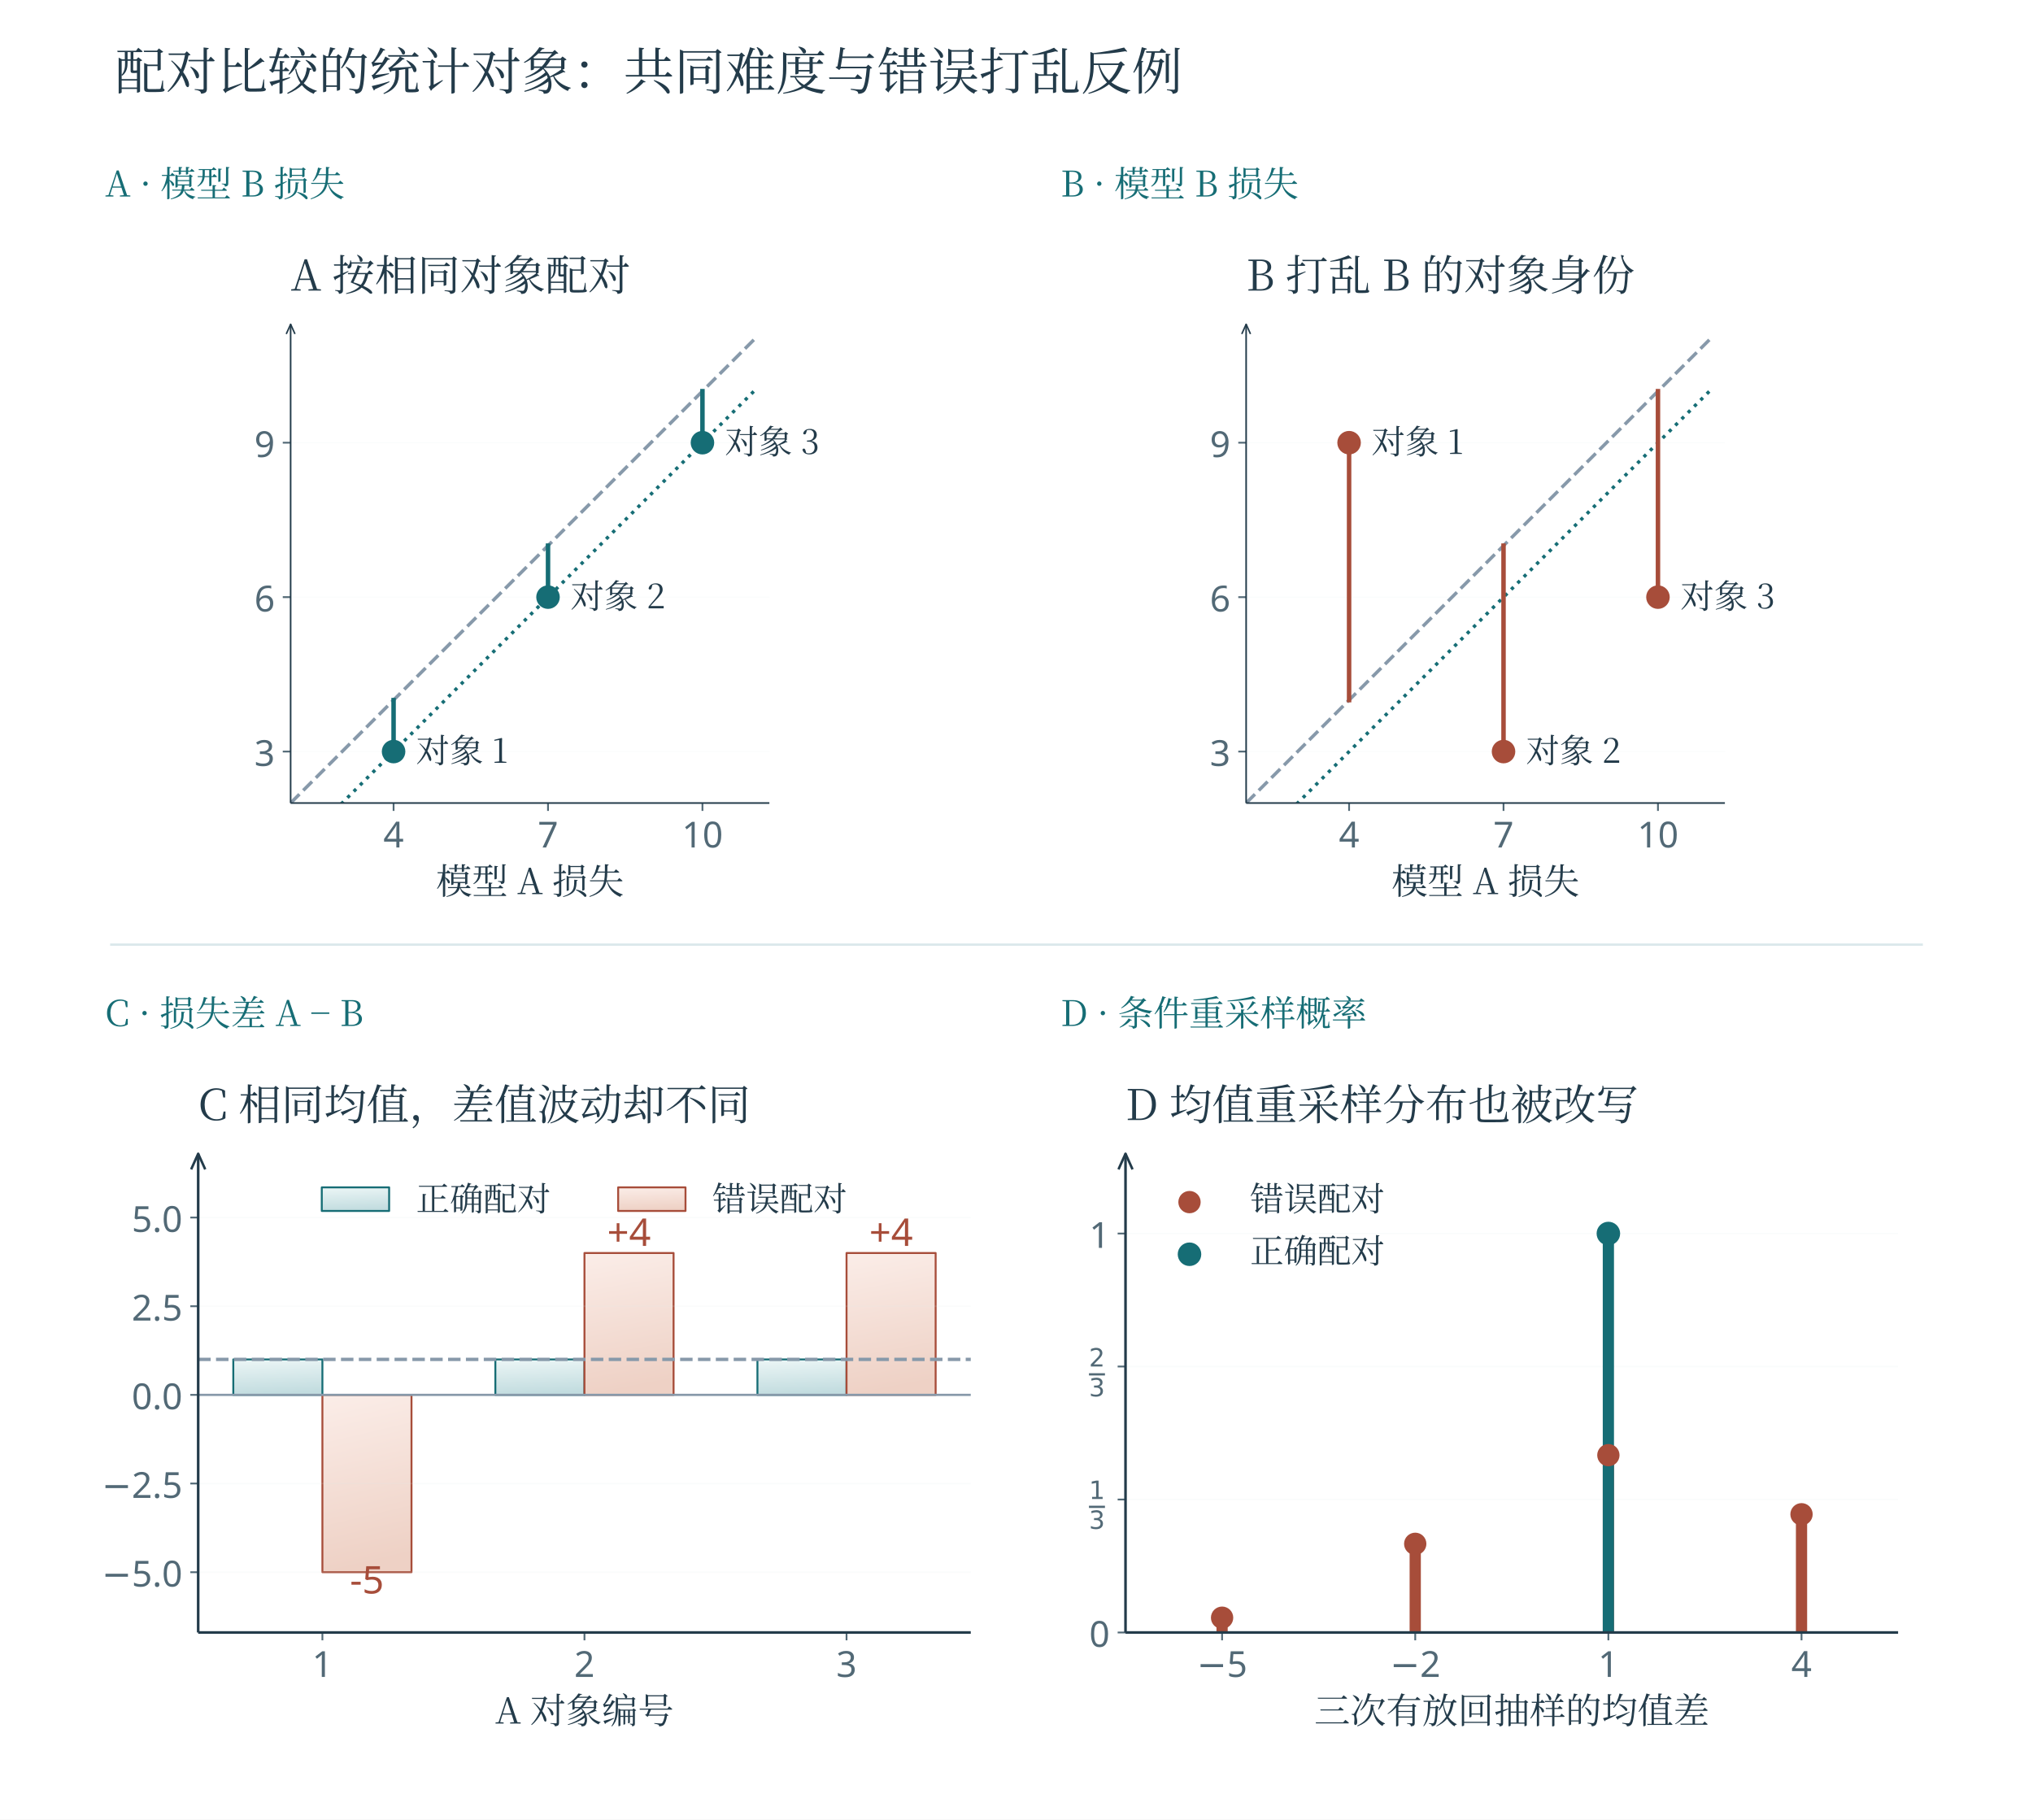
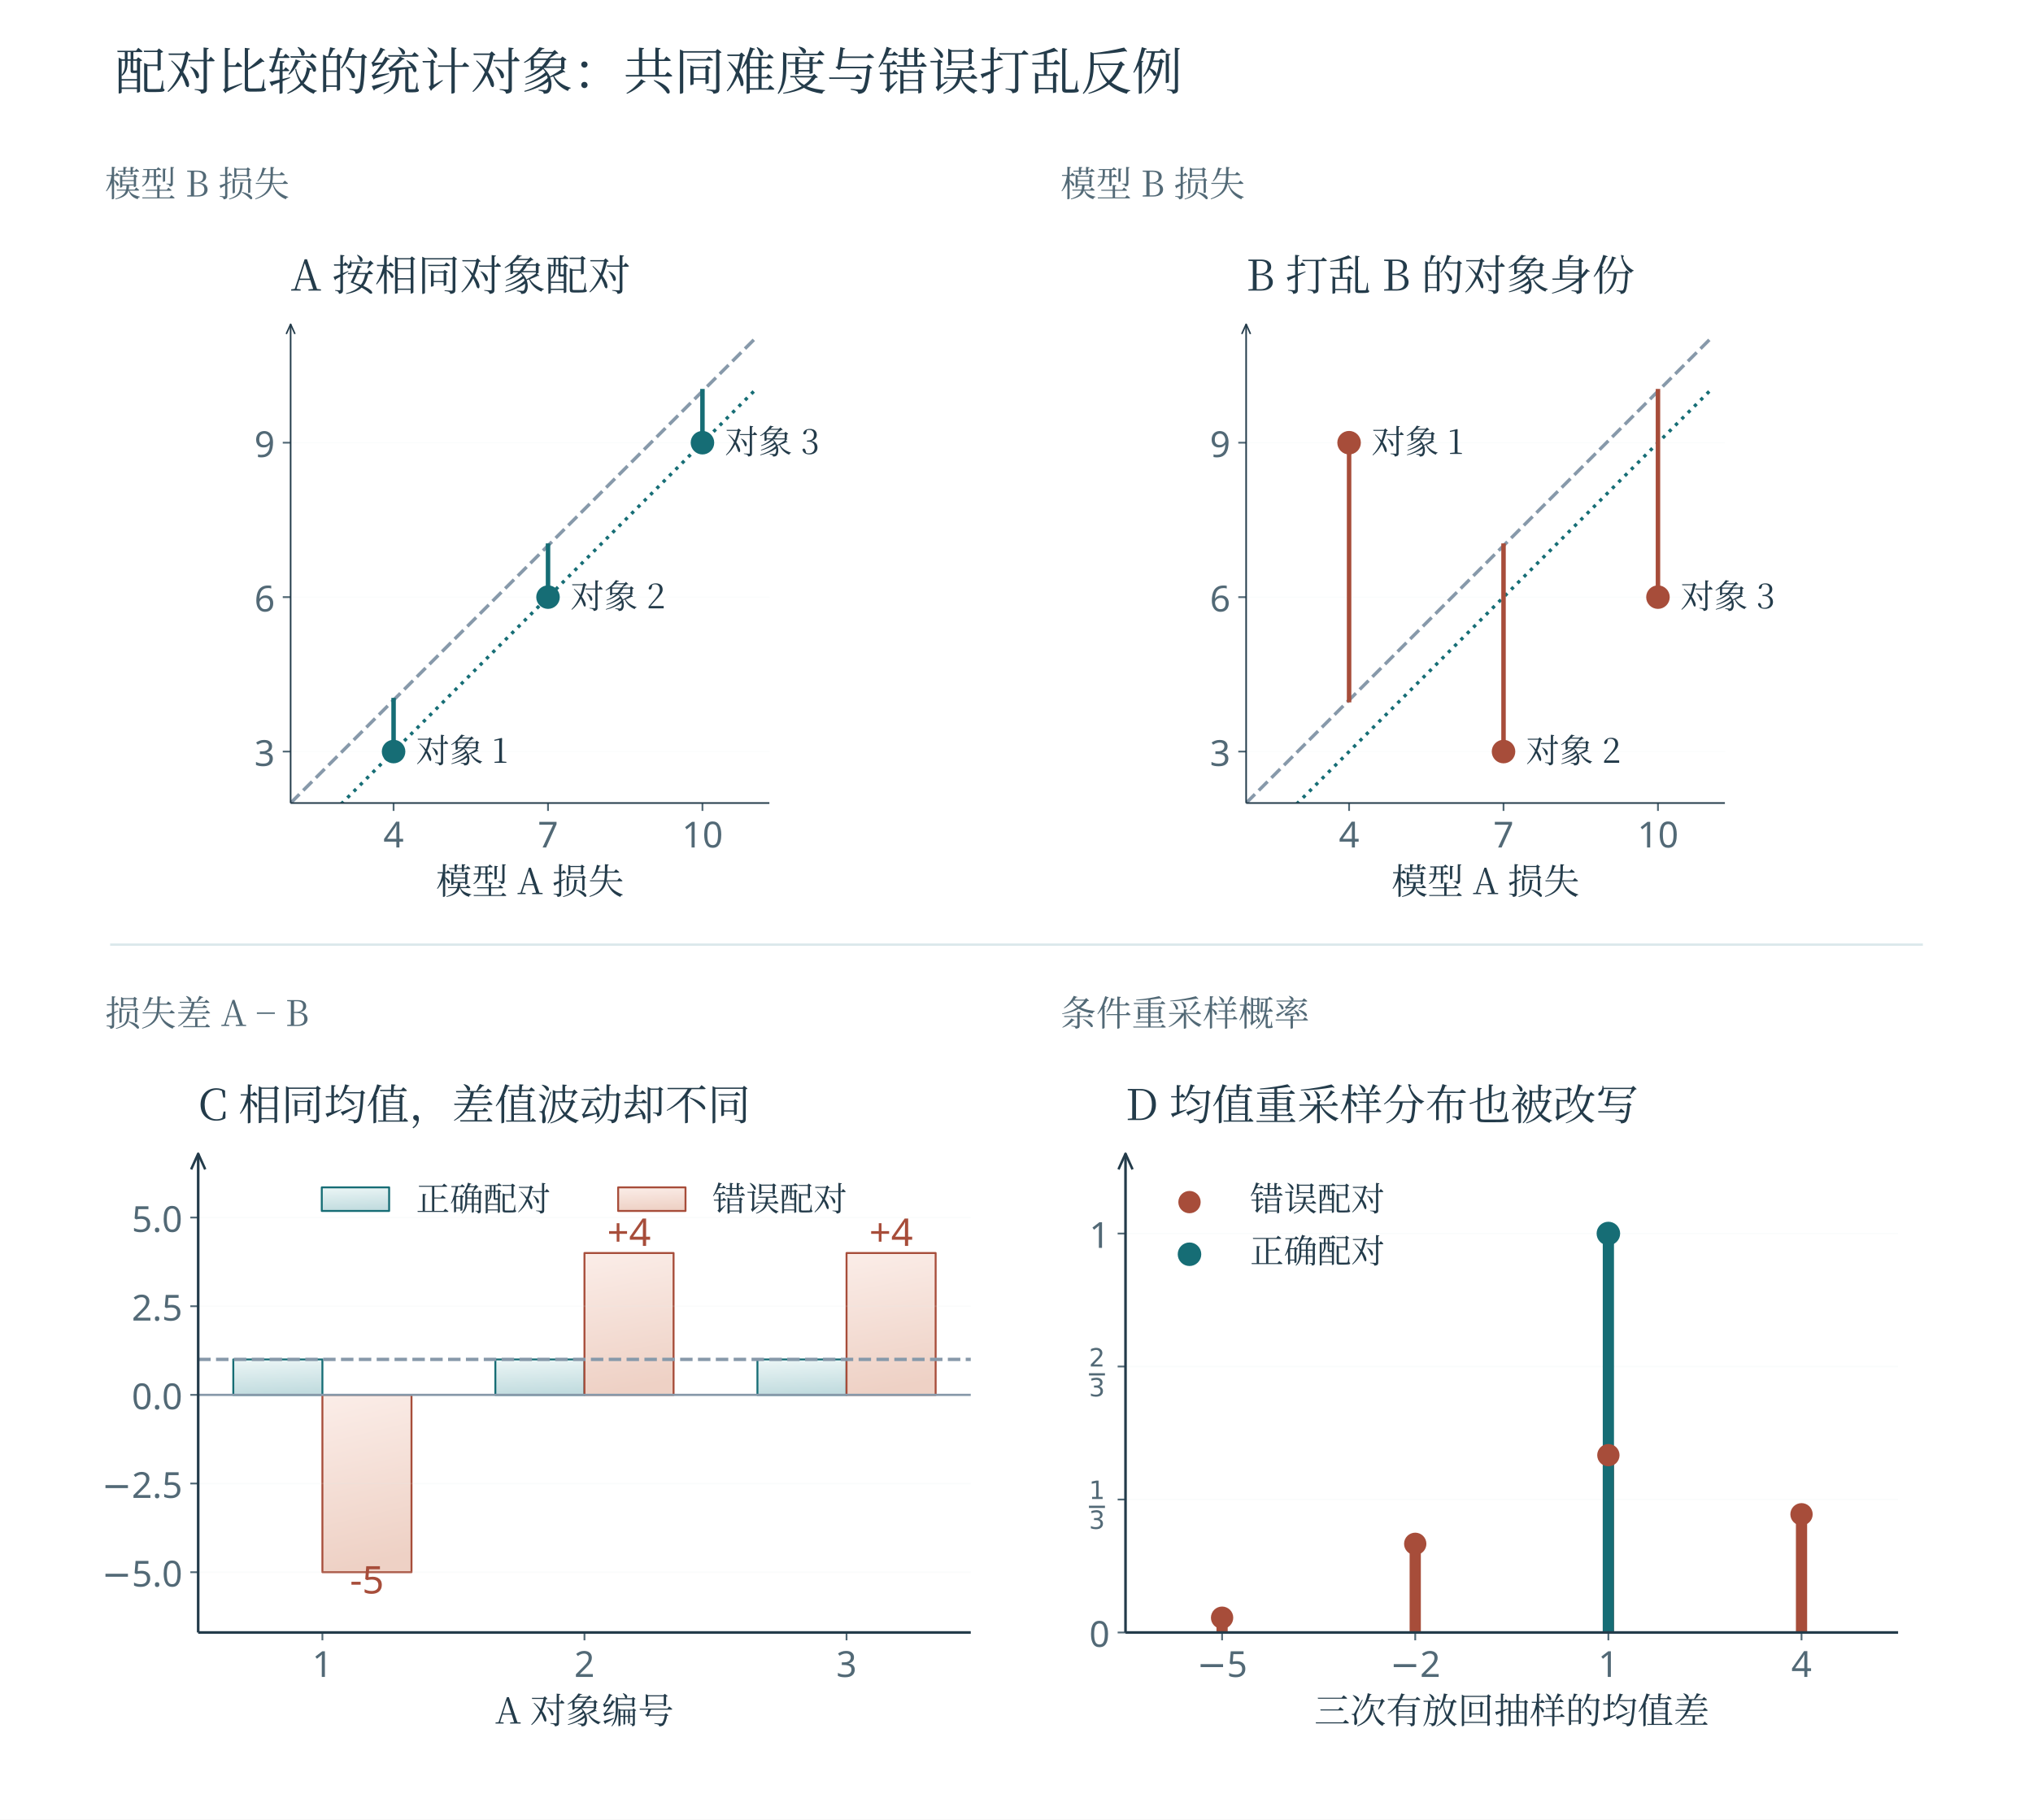
<svg xmlns="http://www.w3.org/2000/svg" xmlns:xlink="http://www.w3.org/1999/xlink" width="1200" role="img" aria-labelledby="plot-title" height="1074" viewBox="0 0 1200 1074">
  <defs>
    <style type="text/css">*{stroke-linejoin: round; stroke-linecap: butt}</style>
    <path id="m90887b4998" d="M 0 0 L 0 3.5 " style="stroke: #526976; stroke-width: 0.8" />
    <path id="mf3780dc72d" d="M 0 0 L -3.5 0 " style="stroke: #526976; stroke-width: 0.8" />
    <path id="mb3eb9d972c" d="M 0 4.743 C 1.258 4.743 2.465 4.244 3.354 3.354 C 4.244 2.465 4.743 1.258 4.743 0 C 4.743 -1.258 4.244 -2.465 3.354 -3.354 C 2.465 -4.244 1.258 -4.743 0 -4.743 C -1.258 -4.743 -2.465 -4.244 -3.354 -3.354 C -4.244 -2.465 -4.743 -1.258 -4.743 0 C -4.743 1.258 -4.244 2.465 -3.354 3.354 C -2.465 4.244 -1.258 4.743 0 4.743 z " style="stroke: #166d75" />
    <path id="m1b8b957e46" d="M 0 4.743 C 1.258 4.743 2.465 4.244 3.354 3.354 C 4.244 2.465 4.743 1.258 4.743 0 C 4.743 -1.258 4.244 -2.465 3.354 -3.354 C 2.465 -4.244 1.258 -4.743 0 -4.743 C -1.258 -4.743 -2.465 -4.244 -3.354 -3.354 C -4.244 -2.465 -4.743 -1.258 -4.743 0 C -4.743 1.258 -4.244 2.465 -3.354 3.354 C -2.465 4.244 -1.258 4.743 0 4.743 z " style="stroke: #a74d3a" />
    <path id="mbd544d7235" d="M 0 4.472 C 1.186 4.472 2.324 4.001 3.162 3.162 C 4.001 2.324 4.472 1.186 4.472 0 C 4.472 -1.186 4.001 -2.324 3.162 -3.162 C 2.324 -4.001 1.186 -4.472 0 -4.472 C -1.186 -4.472 -2.324 -4.001 -3.162 -3.162 C -4.001 -2.324 -4.472 -1.186 -4.472 0 C -4.472 1.186 -4.001 2.324 -3.162 3.162 C -2.324 4.001 -1.186 4.472 0 4.472 z " style="stroke: #a74d3a" />
    <clipPath id="p3678632198">
      <rect x="134.887" y="37.388" width="213.231" height="213.231" />
    </clipPath>
    <clipPath id="pc57c3b18c5">
      <rect x="616.627" y="37.388" width="213.231" height="213.231" />
    </clipPath>
    <clipPath id="p98b332bb19">
      <rect x="69.453" y="378.557" width="344.1" height="213.231" />
    </clipPath>
    <clipPath id="pc6be646514">
      <rect x="551.192" y="378.557" width="344.1" height="213.231" />
    </clipPath>
    <linearGradient id="science-wash-teal" x2="0.12" y2="1">
      <stop offset="0" stop-color="#ecf6f6" />
      <stop offset="1" stop-color="#c2dcdf" />
    </linearGradient>
    <linearGradient id="science-wash-coral" x2="0.12" y2="1">
      <stop offset="0" stop-color="#fbede8" />
      <stop offset="1" stop-color="#eed1c5" />
    </linearGradient>
    <linearGradient id="science-wash-violet" x2="0.12" y2="1">
      <stop offset="0" stop-color="#e8e6f2" />
      <stop offset="1" stop-color="#d9cfe6" />
    </linearGradient>
    <linearGradient id="science-wash-stone" x2="0.12" y2="1">
      <stop offset="0" stop-color="#f2f6f7" />
      <stop offset="1" stop-color="#d5dfe6" />
    </linearGradient>
  </defs>
  <rect width="1200" height="1074" fill="#ffffff" />
  <text x="68.000" y="53.000" font-family="SimSun, Noto Serif CJK SC, Songti SC, Microsoft YaHei, serif" font-size="30" fill="#233b4a" text-anchor="start">配对比较的统计对象：共同难度与错误打乱反例</text>
  <g transform="translate(48.4241 69.59988) scale(0.6469337)">
    <g transform="matrix(2.048531 0 0 2.048531 -86.00703 111.6877)">
      <g id="axes_1">
        <g id="patch_2">
          <path d="M 134.887 250.619 L 348.118 250.619 L 348.118 37.388 L 134.887 37.388 z " style="fill: #ffffff" />
        </g>
        <g id="matplotlib.axis_1">
          <g id="xtick_1">
            <g id="line2d_1">
              <g>
                <use xlink:href="#m90887b4998" x="180.743" y="250.619" style="fill: #526976; stroke: #526976; stroke-width: 0.8" />
              </g>
            </g>
            <g id="text_1">
              <text style="font-size: 16px; font-family: 'Microsoft YaHei'; text-anchor: middle; fill: #526976" x="180.743" y="270.409" transform="rotate(-0 180.7432 270.4089)">4</text>
            </g>
          </g>
          <g id="xtick_2">
            <g id="line2d_2">
              <g>
                <use xlink:href="#m90887b4998" x="249.527" y="250.619" style="fill: #526976; stroke: #526976; stroke-width: 0.8" />
              </g>
            </g>
            <g id="text_2">
              <text style="font-size: 16px; font-family: 'Microsoft YaHei'; text-anchor: middle; fill: #526976" x="249.527" y="270.409" transform="rotate(-0 249.5273 270.4089)">7</text>
            </g>
          </g>
          <g id="xtick_3">
            <g id="line2d_3">
              <g>
                <use xlink:href="#m90887b4998" x="318.311" y="250.619" style="fill: #526976; stroke: #526976; stroke-width: 0.8" />
              </g>
            </g>
            <g id="text_3">
              <text style="font-size: 16px; font-family: 'Microsoft YaHei'; text-anchor: middle; fill: #526976" x="318.311" y="270.409" transform="rotate(-0 318.3114 270.4089)">10</text>
            </g>
          </g>
          <g id="text_4">
            <text style="font-size: 16px; font-family: SimSun, Noto Serif CJK SC, Songti SC, Microsoft YaHei, serif; text-anchor: middle; fill: #233b4a" x="241.502" y="291.176" transform="rotate(-0 241.5025 291.1764)">模型 A 损失</text>
          </g>
        </g>
        <g id="matplotlib.axis_2">
          <g id="ytick_1">
            <g id="line2d_4">
              <line x1="134.887" y1="227.691" x2="348.118" y2="227.691" stroke="#dbe8eb" stroke-width="0.411" stroke-opacity="0.13" clip-path="url(#p3678632198)" />
            </g>
            <g id="line2d_5">
              <g>
                <use xlink:href="#mf3780dc72d" x="134.887" y="227.691" style="fill: #526976; stroke: #526976; stroke-width: 0.8" />
              </g>
            </g>
            <g id="text_5">
              <text style="font-size: 16px; font-family: 'Microsoft YaHei'; text-anchor: end; fill: #526976" x="127.887" y="234.086" transform="rotate(-0 127.8871 234.0859)">3</text>
            </g>
          </g>
          <g id="ytick_2">
            <g id="line2d_6">
              <line x1="134.887" y1="158.907" x2="348.118" y2="158.907" stroke="#dbe8eb" stroke-width="0.411" stroke-opacity="0.13" clip-path="url(#p3678632198)" />
            </g>
            <g id="line2d_7">
              <g>
                <use xlink:href="#mf3780dc72d" x="134.887" y="158.907" style="fill: #526976; stroke: #526976; stroke-width: 0.8" />
              </g>
            </g>
            <g id="text_6">
              <text style="font-size: 16px; font-family: 'Microsoft YaHei'; text-anchor: end; fill: #526976" x="127.887" y="165.302" transform="rotate(-0 127.8871 165.3017)">6</text>
            </g>
          </g>
          <g id="ytick_3">
            <g id="line2d_8">
              <line x1="134.887" y1="90.123" x2="348.118" y2="90.123" stroke="#dbe8eb" stroke-width="0.411" stroke-opacity="0.13" clip-path="url(#p3678632198)" />
            </g>
            <g id="line2d_9">
              <g>
                <use xlink:href="#mf3780dc72d" x="134.887" y="90.123" style="fill: #526976; stroke: #526976; stroke-width: 0.8" />
              </g>
            </g>
            <g id="text_7">
              <text style="font-size: 16px; font-family: 'Microsoft YaHei'; text-anchor: end; fill: #526976" x="127.887" y="96.518" transform="rotate(-0 127.8871 96.51762)">9</text>
            </g>
          </g>
        </g>
        <g id="line2d_10">
          <path d="M 134.887 250.619 L 341.239 44.267 " clip-path="url(#p3678632198)" style="fill: none; stroke-dasharray: 5.55,2.4; stroke-dashoffset: 0; stroke: #8799aa; stroke-width: 1.5" />
        </g>
        <g id="line2d_11">
          <path d="M 134.887 273.547 L 341.239 67.195 " clip-path="url(#p3678632198)" style="fill: none; stroke-dasharray: 1.5,2.475; stroke-dashoffset: 0; stroke: #166d75; stroke-width: 1.5" />
        </g>
        <g id="line2d_12">
          <path d="M 180.743 204.763 L 180.743 227.691 " clip-path="url(#p3678632198)" style="fill: none; stroke: #166d75; stroke-width: 2; stroke-linecap: square" />
        </g>
        <g id="line2d_13">
          <path d="M 249.527 135.979 L 249.527 158.907 " clip-path="url(#p3678632198)" style="fill: none; stroke: #166d75; stroke-width: 2; stroke-linecap: square" />
        </g>
        <g id="line2d_14">
          <path d="M 318.311 67.195 L 318.311 90.123 " clip-path="url(#p3678632198)" style="fill: none; stroke: #166d75; stroke-width: 2; stroke-linecap: square" />
        </g>
        <g id="patch_3">
          <line x1="134.887" y1="250.619" x2="134.887" y2="37.388" stroke="#233b4a" stroke-width="0.72" />
          <polyline points="132.942,41.71 134.887,37.388 136.832,41.71" fill="none" stroke="#233b4a" stroke-width="0.677" stroke-linejoin="round" stroke-linecap="round" />
        </g>
        <g id="patch_4">
          <line x1="134.887" y1="250.619" x2="348.118" y2="250.619" stroke="#233b4a" stroke-width="0.72" />
        </g>
        <g id="text_9">
          <text style="font-size: 15px; font-family: SimSun, Noto Serif CJK SC, Songti SC, Microsoft YaHei, serif; text-anchor: start; fill: #233b4a" x="190.743" y="232.691" transform="rotate(-0 190.7432 232.6909)">对象 1</text>
        </g>
        <g id="text_10">
          <text style="font-size: 15px; font-family: SimSun, Noto Serif CJK SC, Songti SC, Microsoft YaHei, serif; text-anchor: start; fill: #233b4a" x="259.527" y="163.907" transform="rotate(-0 259.5273 163.9067)">对象 2</text>
        </g>
        <g id="text_11">
          <text style="font-size: 15px; font-family: SimSun, Noto Serif CJK SC, Songti SC, Microsoft YaHei, serif; text-anchor: start; fill: #233b4a" x="328.311" y="95.123" transform="rotate(-0 328.3114 95.12262)">对象 3</text>
        </g>
        <g id="text_12">
          <text style="font-size: 19px; font-family: SimSun, Noto Serif CJK SC, Songti SC, Microsoft YaHei, serif; text-anchor: start; fill: #233b4a" x="134.887" y="22.388" transform="rotate(-0 134.8871 22.38812)">A  按相同对象配对</text>
        </g>
        <g id="PathCollection_1">
          <g clip-path="url(#p3678632198)">
            <use xlink:href="#mb3eb9d972c" x="180.743" y="227.691" style="fill: #166d75; stroke: #166d75" />
          </g>
        </g>
        <g id="PathCollection_2">
          <g clip-path="url(#p3678632198)">
            <use xlink:href="#mb3eb9d972c" x="249.527" y="158.907" style="fill: #166d75; stroke: #166d75" />
          </g>
        </g>
        <g id="PathCollection_3">
          <g clip-path="url(#p3678632198)">
            <use xlink:href="#mb3eb9d972c" x="318.311" y="90.123" style="fill: #166d75; stroke: #166d75" />
          </g>
        </g>
      </g>
    </g>
  </g>
-   <text x="62.000" y="116.000" font-family="SimSun, Noto Serif CJK SC, Songti SC, Microsoft YaHei, serif" font-size="21" fill="#166d75" text-anchor="start">A · 模型 B 损失</text>
+   <text x="62.000" y="116.000" font-family="SimSun, Noto Serif CJK SC, Songti SC, Microsoft YaHei, serif" font-size="21" fill="#526976" text-anchor="start">模型 B 损失</text>
  <g transform="translate(612.4241 -365.6442) scale(0.6469337)">
    <g transform="matrix(2.048531 0 0 2.048531 -1072.866 784.4727)">
      <g id="axes_2">
        <g id="patch_5">
          <path d="M 616.627 250.619 L 829.858 250.619 L 829.858 37.388 L 616.627 37.388 z " style="fill: #ffffff" />
        </g>
        <g id="matplotlib.axis_3">
          <g id="xtick_4">
            <g id="line2d_15">
              <g>
                <use xlink:href="#m90887b4998" x="662.483" y="250.619" style="fill: #526976; stroke: #526976; stroke-width: 0.8" />
              </g>
            </g>
            <g id="text_13">
              <text style="font-size: 16px; font-family: 'Microsoft YaHei'; text-anchor: middle; fill: #526976" x="662.483" y="270.409" transform="rotate(-0 662.4832 270.4089)">4</text>
            </g>
          </g>
          <g id="xtick_5">
            <g id="line2d_16">
              <g>
                <use xlink:href="#m90887b4998" x="731.267" y="250.619" style="fill: #526976; stroke: #526976; stroke-width: 0.8" />
              </g>
            </g>
            <g id="text_14">
              <text style="font-size: 16px; font-family: 'Microsoft YaHei'; text-anchor: middle; fill: #526976" x="731.267" y="270.409" transform="rotate(-0 731.2673 270.4089)">7</text>
            </g>
          </g>
          <g id="xtick_6">
            <g id="line2d_17">
              <g>
                <use xlink:href="#m90887b4998" x="800.051" y="250.619" style="fill: #526976; stroke: #526976; stroke-width: 0.8" />
              </g>
            </g>
            <g id="text_15">
              <text style="font-size: 16px; font-family: 'Microsoft YaHei'; text-anchor: middle; fill: #526976" x="800.051" y="270.409" transform="rotate(-0 800.0514 270.4089)">10</text>
            </g>
          </g>
          <g id="text_16">
            <text style="font-size: 16px; font-family: SimSun, Noto Serif CJK SC, Songti SC, Microsoft YaHei, serif; text-anchor: middle; fill: #233b4a" x="723.242" y="291.176" transform="rotate(-0 723.2425 291.1764)">模型 A 损失</text>
          </g>
        </g>
        <g id="matplotlib.axis_4">
          <g id="ytick_4">
            <g id="line2d_18">
              <line x1="616.627" y1="227.691" x2="829.858" y2="227.691" stroke="#dbe8eb" stroke-width="0.411" stroke-opacity="0.13" clip-path="url(#pc57c3b18c5)" />
            </g>
            <g id="line2d_19">
              <g>
                <use xlink:href="#mf3780dc72d" x="616.627" y="227.691" style="fill: #526976; stroke: #526976; stroke-width: 0.8" />
              </g>
            </g>
            <g id="text_17">
              <text style="font-size: 16px; font-family: 'Microsoft YaHei'; text-anchor: end; fill: #526976" x="609.627" y="234.086" transform="rotate(-0 609.6271 234.0859)">3</text>
            </g>
          </g>
          <g id="ytick_5">
            <g id="line2d_20">
              <line x1="616.627" y1="158.907" x2="829.858" y2="158.907" stroke="#dbe8eb" stroke-width="0.411" stroke-opacity="0.13" clip-path="url(#pc57c3b18c5)" />
            </g>
            <g id="line2d_21">
              <g>
                <use xlink:href="#mf3780dc72d" x="616.627" y="158.907" style="fill: #526976; stroke: #526976; stroke-width: 0.8" />
              </g>
            </g>
            <g id="text_18">
              <text style="font-size: 16px; font-family: 'Microsoft YaHei'; text-anchor: end; fill: #526976" x="609.627" y="165.302" transform="rotate(-0 609.6271 165.3017)">6</text>
            </g>
          </g>
          <g id="ytick_6">
            <g id="line2d_22">
              <line x1="616.627" y1="90.123" x2="829.858" y2="90.123" stroke="#dbe8eb" stroke-width="0.411" stroke-opacity="0.13" clip-path="url(#pc57c3b18c5)" />
            </g>
            <g id="line2d_23">
              <g>
                <use xlink:href="#mf3780dc72d" x="616.627" y="90.123" style="fill: #526976; stroke: #526976; stroke-width: 0.8" />
              </g>
            </g>
            <g id="text_19">
              <text style="font-size: 16px; font-family: 'Microsoft YaHei'; text-anchor: end; fill: #526976" x="609.627" y="96.518" transform="rotate(-0 609.6271 96.51762)">9</text>
            </g>
          </g>
        </g>
        <g id="line2d_24">
          <path d="M 616.627 250.619 L 822.979 44.267 " clip-path="url(#pc57c3b18c5)" style="fill: none; stroke-dasharray: 5.55,2.4; stroke-dashoffset: 0; stroke: #8799aa; stroke-width: 1.5" />
        </g>
        <g id="line2d_25">
          <path d="M 616.627 273.547 L 822.979 67.195 " clip-path="url(#pc57c3b18c5)" style="fill: none; stroke-dasharray: 1.5,2.475; stroke-dashoffset: 0; stroke: #166d75; stroke-width: 1.5" />
        </g>
        <g id="line2d_26">
          <path d="M 662.483 204.763 L 662.483 90.123 " clip-path="url(#pc57c3b18c5)" style="fill: none; stroke: #a74d3a; stroke-width: 2; stroke-linecap: square" />
        </g>
        <g id="line2d_27">
          <path d="M 731.267 135.979 L 731.267 227.691 " clip-path="url(#pc57c3b18c5)" style="fill: none; stroke: #a74d3a; stroke-width: 2; stroke-linecap: square" />
        </g>
        <g id="line2d_28">
          <path d="M 800.051 67.195 L 800.051 158.907 " clip-path="url(#pc57c3b18c5)" style="fill: none; stroke: #a74d3a; stroke-width: 2; stroke-linecap: square" />
        </g>
        <g id="patch_6">
          <line x1="616.627" y1="250.619" x2="616.627" y2="37.388" stroke="#233b4a" stroke-width="0.72" />
          <polyline points="614.682,41.71 616.627,37.388 618.572,41.71" fill="none" stroke="#233b4a" stroke-width="0.677" stroke-linejoin="round" stroke-linecap="round" />
        </g>
        <g id="patch_7">
          <line x1="616.627" y1="250.619" x2="829.858" y2="250.619" stroke="#233b4a" stroke-width="0.72" />
        </g>
        <g id="text_21">
          <text style="font-size: 15px; font-family: SimSun, Noto Serif CJK SC, Songti SC, Microsoft YaHei, serif; text-anchor: start; fill: #233b4a" x="672.483" y="95.123" transform="rotate(-0 672.4832 95.12262)">对象 1</text>
        </g>
        <g id="text_22">
          <text style="font-size: 15px; font-family: SimSun, Noto Serif CJK SC, Songti SC, Microsoft YaHei, serif; text-anchor: start; fill: #233b4a" x="741.267" y="232.691" transform="rotate(-0 741.2673 232.6909)">对象 2</text>
        </g>
        <g id="text_23">
          <text style="font-size: 15px; font-family: SimSun, Noto Serif CJK SC, Songti SC, Microsoft YaHei, serif; text-anchor: start; fill: #233b4a" x="810.051" y="163.907" transform="rotate(-0 810.0514 163.9067)">对象 3</text>
        </g>
        <g id="text_24">
          <text style="font-size: 19px; font-family: SimSun, Noto Serif CJK SC, Songti SC, Microsoft YaHei, serif; text-anchor: start; fill: #233b4a" x="616.627" y="22.388" transform="rotate(-0 616.6271 22.38812)">B  打乱 B 的对象身份</text>
        </g>
        <g id="PathCollection_4">
          <g clip-path="url(#pc57c3b18c5)">
            <use xlink:href="#m1b8b957e46" x="662.483" y="90.123" style="fill: #a74d3a; stroke: #a74d3a" />
          </g>
        </g>
        <g id="PathCollection_5">
          <g clip-path="url(#pc57c3b18c5)">
            <use xlink:href="#m1b8b957e46" x="731.267" y="227.691" style="fill: #a74d3a; stroke: #a74d3a" />
          </g>
        </g>
        <g id="PathCollection_6">
          <g clip-path="url(#pc57c3b18c5)">
            <use xlink:href="#m1b8b957e46" x="800.051" y="158.907" style="fill: #a74d3a; stroke: #a74d3a" />
          </g>
        </g>
      </g>
    </g>
  </g>
-   <text x="626.000" y="116.000" font-family="SimSun, Noto Serif CJK SC, Songti SC, Microsoft YaHei, serif" font-size="21" fill="#166d75" text-anchor="start">B · 模型 B 损失</text>
+   <text x="626.000" y="116.000" font-family="SimSun, Noto Serif CJK SC, Songti SC, Microsoft YaHei, serif" font-size="21" fill="#526976" text-anchor="start">模型 B 损失</text>
  <line x1="65" x2="1135" y1="557.568" y2="557.568" stroke="#dbe8eb" stroke-width="1.4" />
  <g transform="translate(-6.141528 -310.68) scale(0.6469337)">
    <g transform="matrix(2.048531 0 0 2.048531 48.03779 757.361)">
      <g id="axes_3">
        <g id="patch_8">
          <path d="M 69.453 591.788 L 413.553 591.788 L 413.553 378.557 L 69.453 378.557 z " style="fill: #ffffff" />
        </g>
        <g id="patch_9">
          <path d="M 85.093 485.962 L 124.779 485.962 L 124.779 470.168 L 85.093 470.168 z " clip-path="url(#p98b332bb19)" style="fill: url(#science-wash-teal)" stroke="#166d75" stroke-width="0.86" />
        </g>
        <g id="patch_10">
          <path d="M 201.817 485.962 L 241.502 485.962 L 241.502 470.168 L 201.817 470.168 z " clip-path="url(#p98b332bb19)" style="fill: url(#science-wash-teal)" stroke="#166d75" stroke-width="0.86" />
        </g>
        <g id="patch_11">
          <path d="M 318.54 485.962 L 358.226 485.962 L 358.226 470.168 L 318.54 470.168 z " clip-path="url(#p98b332bb19)" style="fill: url(#science-wash-teal)" stroke="#166d75" stroke-width="0.86" />
        </g>
        <g id="patch_12">
          <path d="M 124.779 485.962 L 164.465 485.962 L 164.465 564.937 L 124.779 564.937 z " clip-path="url(#p98b332bb19)" style="fill: url(#science-wash-coral)" stroke="#a74d3a" stroke-width="0.86" />
        </g>
        <g id="patch_13">
          <path d="M 241.502 485.962 L 281.188 485.962 L 281.188 422.783 L 241.502 422.783 z " clip-path="url(#p98b332bb19)" style="fill: url(#science-wash-coral)" stroke="#a74d3a" stroke-width="0.86" />
        </g>
        <g id="patch_14">
          <path d="M 358.226 485.962 L 397.912 485.962 L 397.912 422.783 L 358.226 422.783 z " clip-path="url(#p98b332bb19)" style="fill: url(#science-wash-coral)" stroke="#a74d3a" stroke-width="0.86" />
        </g>
        <g id="matplotlib.axis_5">
          <g id="xtick_7">
            <g id="line2d_29">
              <g>
                <use xlink:href="#m90887b4998" x="124.779" y="591.788" style="fill: #526976; stroke: #526976; stroke-width: 0.8" />
              </g>
            </g>
            <g id="text_25">
              <text style="font-size: 16px; font-family: 'Microsoft YaHei'; text-anchor: middle; fill: #526976" x="124.779" y="611.578" transform="rotate(-0 124.7793 611.5781)">1</text>
            </g>
          </g>
          <g id="xtick_8">
            <g id="line2d_30">
              <g>
                <use xlink:href="#m90887b4998" x="241.502" y="591.788" style="fill: #526976; stroke: #526976; stroke-width: 0.8" />
              </g>
            </g>
            <g id="text_26">
              <text style="font-size: 16px; font-family: 'Microsoft YaHei'; text-anchor: middle; fill: #526976" x="241.502" y="611.578" transform="rotate(-0 241.5025 611.5781)">2</text>
            </g>
          </g>
          <g id="xtick_9">
            <g id="line2d_31">
              <g>
                <use xlink:href="#m90887b4998" x="358.226" y="591.788" style="fill: #526976; stroke: #526976; stroke-width: 0.8" />
              </g>
            </g>
            <g id="text_27">
              <text style="font-size: 16px; font-family: 'Microsoft YaHei'; text-anchor: middle; fill: #526976" x="358.226" y="611.578" transform="rotate(-0 358.2257 611.5781)">3</text>
            </g>
          </g>
          <g id="text_28">
            <text style="font-size: 16px; font-family: SimSun, Noto Serif CJK SC, Songti SC, Microsoft YaHei, serif; text-anchor: middle; fill: #233b4a" x="241.502" y="632.346" transform="rotate(-0 241.5025 632.3456)">A 对象编号</text>
          </g>
        </g>
        <g id="matplotlib.axis_6">
          <g id="ytick_7">
            <g id="line2d_32">
              <line x1="69.453" y1="564.937" x2="413.553" y2="564.937" stroke="#dbe8eb" stroke-width="0.663" stroke-opacity="0.13" clip-path="url(#p98b332bb19)" />
            </g>
            <g id="line2d_33">
              <g>
                <use xlink:href="#mf3780dc72d" x="69.453" y="564.937" style="fill: #526976; stroke: #526976; stroke-width: 0.8" />
              </g>
            </g>
            <g id="text_29">
              <text style="font-size: 16px; font-family: 'Microsoft YaHei'; text-anchor: end; fill: #526976" x="62.453" y="571.332" transform="rotate(-0 62.4525 571.3318)">−5.0</text>
            </g>
          </g>
          <g id="ytick_8">
            <g id="line2d_34">
              <line x1="69.453" y1="525.45" x2="413.553" y2="525.45" stroke="#dbe8eb" stroke-width="0.663" stroke-opacity="0.13" clip-path="url(#p98b332bb19)" />
            </g>
            <g id="line2d_35">
              <g>
                <use xlink:href="#mf3780dc72d" x="69.453" y="525.45" style="fill: #526976; stroke: #526976; stroke-width: 0.8" />
              </g>
            </g>
            <g id="text_30">
              <text style="font-size: 16px; font-family: 'Microsoft YaHei'; text-anchor: end; fill: #526976" x="62.453" y="531.845" transform="rotate(-0 62.4525 531.8447)">−2.5</text>
            </g>
          </g>
          <g id="ytick_9">
            <g id="line2d_36">
              <line x1="69.453" y1="485.962" x2="413.553" y2="485.962" stroke="#dbe8eb" stroke-width="0.663" stroke-opacity="0.13" clip-path="url(#p98b332bb19)" />
            </g>
            <g id="line2d_37">
              <g>
                <use xlink:href="#mf3780dc72d" x="69.453" y="485.962" style="fill: #526976; stroke: #526976; stroke-width: 0.8" />
              </g>
            </g>
            <g id="text_31">
              <text style="font-size: 16px; font-family: 'Microsoft YaHei'; text-anchor: end; fill: #526976" x="62.453" y="492.357" transform="rotate(-0 62.4525 492.3575)">0.0</text>
            </g>
          </g>
          <g id="ytick_10">
            <g id="line2d_38">
              <line x1="69.453" y1="446.475" x2="413.553" y2="446.475" stroke="#dbe8eb" stroke-width="0.663" stroke-opacity="0.13" clip-path="url(#p98b332bb19)" />
            </g>
            <g id="line2d_39">
              <g>
                <use xlink:href="#mf3780dc72d" x="69.453" y="446.475" style="fill: #526976; stroke: #526976; stroke-width: 0.8" />
              </g>
            </g>
            <g id="text_32">
              <text style="font-size: 16px; font-family: 'Microsoft YaHei'; text-anchor: end; fill: #526976" x="62.453" y="452.87" transform="rotate(-0 62.4525 452.8703)">2.5</text>
            </g>
          </g>
          <g id="ytick_11">
            <g id="line2d_40">
              <line x1="69.453" y1="406.988" x2="413.553" y2="406.988" stroke="#dbe8eb" stroke-width="0.663" stroke-opacity="0.13" clip-path="url(#p98b332bb19)" />
            </g>
            <g id="line2d_41">
              <g>
                <use xlink:href="#mf3780dc72d" x="69.453" y="406.988" style="fill: #526976; stroke: #526976; stroke-width: 0.8" />
              </g>
            </g>
            <g id="text_33">
              <text style="font-size: 16px; font-family: 'Microsoft YaHei'; text-anchor: end; fill: #526976" x="62.453" y="413.383" transform="rotate(-0 62.4525 413.3831)">5.0</text>
            </g>
          </g>
        </g>
        <g id="line2d_42">
          <path d="M 69.453 485.962 L 413.553 485.962 " clip-path="url(#p98b332bb19)" style="fill: none; stroke: #8799aa; stroke-linecap: square" />
        </g>
        <g id="line2d_43">
          <path d="M 69.453 470.168 L 413.553 470.168 " clip-path="url(#p98b332bb19)" style="fill: none; stroke-dasharray: 5.55,2.4; stroke-dashoffset: 0; stroke: #8799aa; stroke-width: 1.5" />
        </g>
        <g id="patch_15">
          <line x1="69.453" y1="591.788" x2="69.453" y2="378.557" stroke="#233b4a" stroke-width="1.163" />
          <polyline points="66.314,385.532 69.453,378.557 72.591,385.532" fill="none" stroke="#233b4a" stroke-width="1.093" stroke-linejoin="round" stroke-linecap="round" />
        </g>
        <g id="patch_16">
          <line x1="69.453" y1="591.788" x2="413.553" y2="591.788" stroke="#233b4a" stroke-width="1.163" />
        </g>
        <g id="text_35">
          <text style="font-size: 17px; font-family: 'Microsoft YaHei'; text-anchor: middle; fill: #a74d3a" x="144.622" y="574.414" transform="rotate(-0 144.6222 574.4138)">-5</text>
        </g>
        <g id="text_36">
          <text style="font-size: 17px; font-family: 'Microsoft YaHei'; text-anchor: middle; fill: #a74d3a" x="261.345" y="419.624" transform="rotate(-0 261.3454 419.624)">+4</text>
        </g>
        <g id="text_37">
          <text style="font-size: 17px; font-family: 'Microsoft YaHei'; text-anchor: middle; fill: #a74d3a" x="378.069" y="419.624" transform="rotate(-0 378.0686 419.624)">+4</text>
        </g>
        <g id="text_38">
          <text style="font-size: 19px; font-family: SimSun, Noto Serif CJK SC, Songti SC, Microsoft YaHei, serif; text-anchor: start; fill: #233b4a" x="69.453" y="363.557" transform="rotate(-0 69.4525 363.5574)">C  相同均值，差值波动却不同</text>
        </g>
        <g id="legend_1">
          <g id="patch_17">
            <path d="M 124.502 404.048 L 154.502 404.048 L 154.502 393.548 L 124.502 393.548 z " style="fill: url(#science-wash-teal)" stroke="#166d75" stroke-width="0.86" />
          </g>
          <g id="text_39">
            <text style="font-size: 15px; font-family: SimSun, Noto Serif CJK SC, Songti SC, Microsoft YaHei, serif; text-anchor: start; fill: #233b4a" x="166.502" y="404.048" transform="rotate(-0 166.5025 404.048)">正确配对</text>
          </g>
          <g id="patch_18">
            <path d="M 256.502 404.048 L 286.502 404.048 L 286.502 393.548 L 256.502 393.548 z " style="fill: url(#science-wash-coral)" stroke="#a74d3a" stroke-width="0.86" />
          </g>
          <g id="text_40">
            <text style="font-size: 15px; font-family: SimSun, Noto Serif CJK SC, Songti SC, Microsoft YaHei, serif; text-anchor: start; fill: #233b4a" x="298.502" y="404.048" transform="rotate(-0 298.5025 404.048)">错误配对</text>
          </g>
        </g>
      </g>
    </g>
  </g>
-   <text x="62.000" y="605.568" font-family="SimSun, Noto Serif CJK SC, Songti SC, Microsoft YaHei, serif" font-size="21" fill="#166d75" text-anchor="start">C · 损失差 A − B</text>
+   <text x="62.000" y="605.568" font-family="SimSun, Noto Serif CJK SC, Songti SC, Microsoft YaHei, serif" font-size="21" fill="#526976" text-anchor="start">损失差 A − B</text>
  <g transform="translate(541.2258 -744.8566) scale(0.6469337)">
    <g transform="matrix(2.048531 0 0 2.048531 -938.8214 1428.495)">
      <g id="axes_4">
        <g id="patch_19">
          <path d="M 551.192 591.788 L 895.293 591.788 L 895.293 378.557 L 551.192 378.557 z " style="fill: #ffffff" />
        </g>
        <g id="matplotlib.axis_7">
          <g id="xtick_10">
            <g id="line2d_44">
              <g>
                <use xlink:href="#m90887b4998" x="594.205" y="591.788" style="fill: #526976; stroke: #526976; stroke-width: 0.8" />
              </g>
            </g>
            <g id="text_41">
              <text style="font-size: 16px; font-family: 'Microsoft YaHei'; text-anchor: middle; fill: #526976" x="594.205" y="611.578" transform="rotate(-0 594.205 611.5781)">−5</text>
            </g>
          </g>
          <g id="xtick_11">
            <g id="line2d_45">
              <g>
                <use xlink:href="#m90887b4998" x="680.23" y="591.788" style="fill: #526976; stroke: #526976; stroke-width: 0.8" />
              </g>
            </g>
            <g id="text_42">
              <text style="font-size: 16px; font-family: 'Microsoft YaHei'; text-anchor: middle; fill: #526976" x="680.23" y="611.578" transform="rotate(-0 680.23 611.5781)">−2</text>
            </g>
          </g>
          <g id="xtick_12">
            <g id="line2d_46">
              <g>
                <use xlink:href="#m90887b4998" x="766.255" y="591.788" style="fill: #526976; stroke: #526976; stroke-width: 0.8" />
              </g>
            </g>
            <g id="text_43">
              <text style="font-size: 16px; font-family: 'Microsoft YaHei'; text-anchor: middle; fill: #526976" x="766.255" y="611.578" transform="rotate(-0 766.255 611.5781)">1</text>
            </g>
          </g>
          <g id="xtick_13">
            <g id="line2d_47">
              <g>
                <use xlink:href="#m90887b4998" x="852.28" y="591.788" style="fill: #526976; stroke: #526976; stroke-width: 0.8" />
              </g>
            </g>
            <g id="text_44">
              <text style="font-size: 16px; font-family: 'Microsoft YaHei'; text-anchor: middle; fill: #526976" x="852.28" y="611.578" transform="rotate(-0 852.28 611.5781)">4</text>
            </g>
          </g>
          <g id="text_45">
            <text style="font-size: 16px; font-family: SimSun, Noto Serif CJK SC, Songti SC, Microsoft YaHei, serif; text-anchor: middle; fill: #233b4a" x="723.242" y="632.346" transform="rotate(-0 723.2425 632.3456)">三次有放回抽样的均值差</text>
          </g>
        </g>
        <g id="matplotlib.axis_8">
          <g id="ytick_12">
            <g id="line2d_48">
              <line x1="551.192" y1="591.788" x2="895.293" y2="591.788" stroke="#dbe8eb" stroke-width="0.663" stroke-opacity="0.13" clip-path="url(#pc6be646514)" />
            </g>
            <g id="line2d_49">
              <g>
                <use xlink:href="#mf3780dc72d" x="551.192" y="591.788" style="fill: #526976; stroke: #526976; stroke-width: 0.8" />
              </g>
            </g>
            <g id="text_46">
              <text style="font-size: 16px; font-family: 'Microsoft YaHei'; text-anchor: end; fill: #526976" x="544.192" y="598.183" transform="rotate(-0 544.1925 598.1831)">0</text>
            </g>
          </g>
          <g id="ytick_13">
            <g id="line2d_50">
              <line x1="551.192" y1="532.557" x2="895.293" y2="532.557" stroke="#dbe8eb" stroke-width="0.663" stroke-opacity="0.13" clip-path="url(#pc6be646514)" />
            </g>
            <g id="line2d_51">
              <g>
                <use xlink:href="#mf3780dc72d" x="551.192" y="532.557" style="fill: #526976; stroke: #526976; stroke-width: 0.8" />
              </g>
            </g>
            <g id="text_47">
              <g style="fill: #526976" transform="translate(534.9125 540.1574)">
                <text>
                  <tspan x="0" y="-7.83" style="font-size: 11.2px; font-family: 'DejaVu Sans'; fill: #526976">1</tspan>
                  <tspan x="0" y="5.483" style="font-size: 11.2px; font-family: 'DejaVu Sans'; fill: #526976">3</tspan>
                </text>
                <rect x="0" y="-4.83" width="7.126" height="1" />
              </g>
            </g>
          </g>
          <g id="ytick_14">
            <g id="line2d_52">
              <line x1="551.192" y1="473.327" x2="895.293" y2="473.327" stroke="#dbe8eb" stroke-width="0.663" stroke-opacity="0.13" clip-path="url(#pc6be646514)" />
            </g>
            <g id="line2d_53">
              <g>
                <use xlink:href="#mf3780dc72d" x="551.192" y="473.327" style="fill: #526976; stroke: #526976; stroke-width: 0.8" />
              </g>
            </g>
            <g id="text_48">
              <g style="fill: #526976" transform="translate(534.9125 481.0066)">
                <text>
                  <tspan x="0" y="-7.688" style="font-size: 11.2px; font-family: 'DejaVu Sans'; fill: #526976">2</tspan>
                  <tspan x="0" y="5.625" style="font-size: 11.2px; font-family: 'DejaVu Sans'; fill: #526976">3</tspan>
                </text>
                <rect x="0" y="-4.688" width="7.126" height="1" />
              </g>
            </g>
          </g>
          <g id="ytick_15">
            <g id="line2d_54">
              <line x1="551.192" y1="414.096" x2="895.293" y2="414.096" stroke="#dbe8eb" stroke-width="0.663" stroke-opacity="0.13" clip-path="url(#pc6be646514)" />
            </g>
            <g id="line2d_55">
              <g>
                <use xlink:href="#mf3780dc72d" x="551.192" y="414.096" style="fill: #526976; stroke: #526976; stroke-width: 0.8" />
              </g>
            </g>
            <g id="text_49">
              <text style="font-size: 16px; font-family: 'Microsoft YaHei'; text-anchor: end; fill: #526976" x="544.192" y="420.491" transform="rotate(-0 544.1925 420.4908)">1</text>
            </g>
          </g>
        </g>
        <g id="LineCollection_1">
          <path d="M 594.205 591.788 L 594.205 585.207 " clip-path="url(#pc6be646514)" style="fill: none; stroke: #a74d3a; stroke-width: 5" />
          <path d="M 680.23 591.788 L 680.23 552.301 " clip-path="url(#pc6be646514)" style="fill: none; stroke: #a74d3a; stroke-width: 5" />
          <path d="M 766.255 591.788 L 766.255 512.814 " clip-path="url(#pc6be646514)" style="fill: none; stroke: #a74d3a; stroke-width: 5" />
          <path d="M 852.28 591.788 L 852.28 539.139 " clip-path="url(#pc6be646514)" style="fill: none; stroke: #a74d3a; stroke-width: 5" />
        </g>
        <g id="LineCollection_2">
          <path d="M 766.255 591.788 L 766.255 414.096 " clip-path="url(#pc6be646514)" style="fill: none; stroke: #166d75; stroke-width: 5" />
        </g>
        <g id="patch_20">
          <line x1="551.192" y1="591.788" x2="551.192" y2="378.557" stroke="#233b4a" stroke-width="1.163" />
          <polyline points="548.054,385.532 551.192,378.557 554.331,385.532" fill="none" stroke="#233b4a" stroke-width="1.093" stroke-linejoin="round" stroke-linecap="round" />
        </g>
        <g id="patch_21">
          <line x1="551.192" y1="591.788" x2="895.293" y2="591.788" stroke="#233b4a" stroke-width="1.163" />
        </g>
        <g id="text_51">
          <text style="font-size: 19px; font-family: SimSun, Noto Serif CJK SC, Songti SC, Microsoft YaHei, serif; text-anchor: start; fill: #233b4a" x="551.192" y="363.557" transform="rotate(-0 551.1925 363.5574)">D  均值重采样分布也被改写</text>
        </g>
        <g id="PathCollection_7">
          <g clip-path="url(#pc6be646514)">
            <use xlink:href="#mbd544d7235" x="594.205" y="585.207" style="fill: #a74d3a; stroke: #a74d3a" />
            <use xlink:href="#mbd544d7235" x="680.23" y="552.301" style="fill: #a74d3a; stroke: #a74d3a" />
            <use xlink:href="#mbd544d7235" x="766.255" y="512.814" style="fill: #a74d3a; stroke: #a74d3a" />
            <use xlink:href="#mbd544d7235" x="852.28" y="539.139" style="fill: #a74d3a; stroke: #a74d3a" />
          </g>
        </g>
        <g id="legend_2">
          <g id="PathCollection_8">
            <g>
              <use xlink:href="#mbd544d7235" x="579.692" y="400.11" style="fill: #a74d3a; stroke: #a74d3a" />
            </g>
          </g>
          <g id="text_52">
            <text style="font-size: 15px; font-family: SimSun, Noto Serif CJK SC, Songti SC, Microsoft YaHei, serif; text-anchor: start; fill: #233b4a" x="606.692" y="404.048" transform="rotate(-0 606.6925 404.048)">错误配对</text>
          </g>
          <g id="PathCollection_9">
            <g>
              <use xlink:href="#mb3eb9d972c" x="579.692" y="423.33" style="fill: #166d75; stroke: #166d75" />
            </g>
          </g>
          <g id="text_53">
            <text style="font-size: 15px; font-family: SimSun, Noto Serif CJK SC, Songti SC, Microsoft YaHei, serif; text-anchor: start; fill: #233b4a" x="606.692" y="427.268" transform="rotate(-0 606.6925 427.2675)">正确配对</text>
          </g>
        </g>
        <g id="PathCollection_10">
          <g clip-path="url(#pc6be646514)">
            <use xlink:href="#mb3eb9d972c" x="766.255" y="414.096" style="fill: #166d75; stroke: #166d75" />
          </g>
        </g>
      </g>
    </g>
  </g>
-   <text x="626.000" y="605.568" font-family="SimSun, Noto Serif CJK SC, Songti SC, Microsoft YaHei, serif" font-size="21" fill="#166d75" text-anchor="start">D · 条件重采样概率</text>
+   <text x="626.000" y="605.568" font-family="SimSun, Noto Serif CJK SC, Songti SC, Microsoft YaHei, serif" font-size="21" fill="#526976" text-anchor="start">条件重采样概率</text>
</svg>
